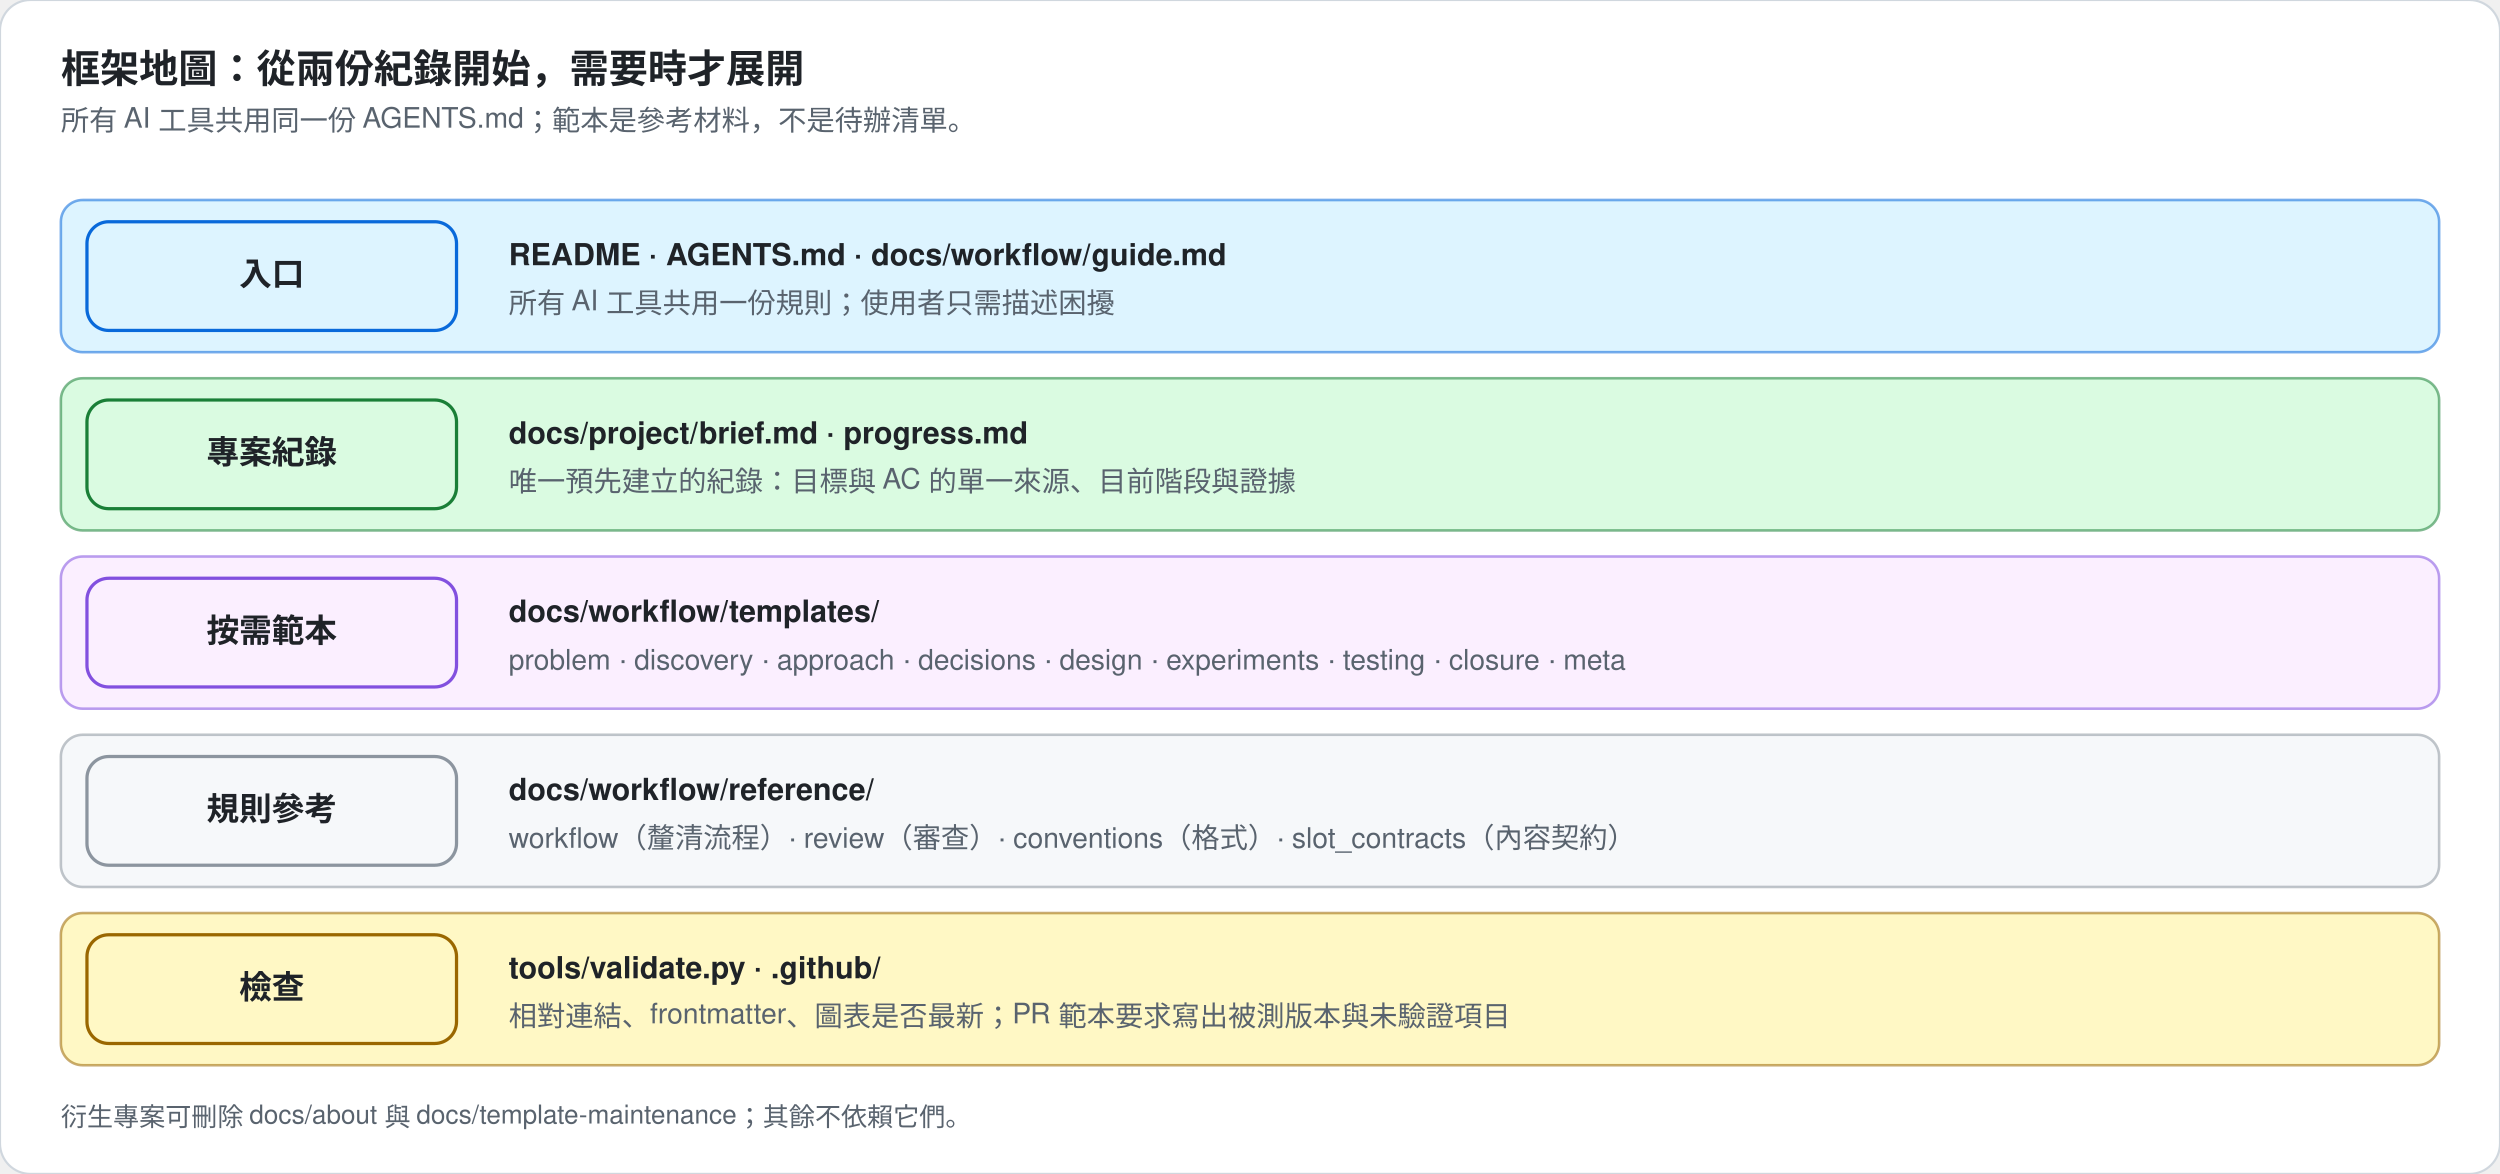
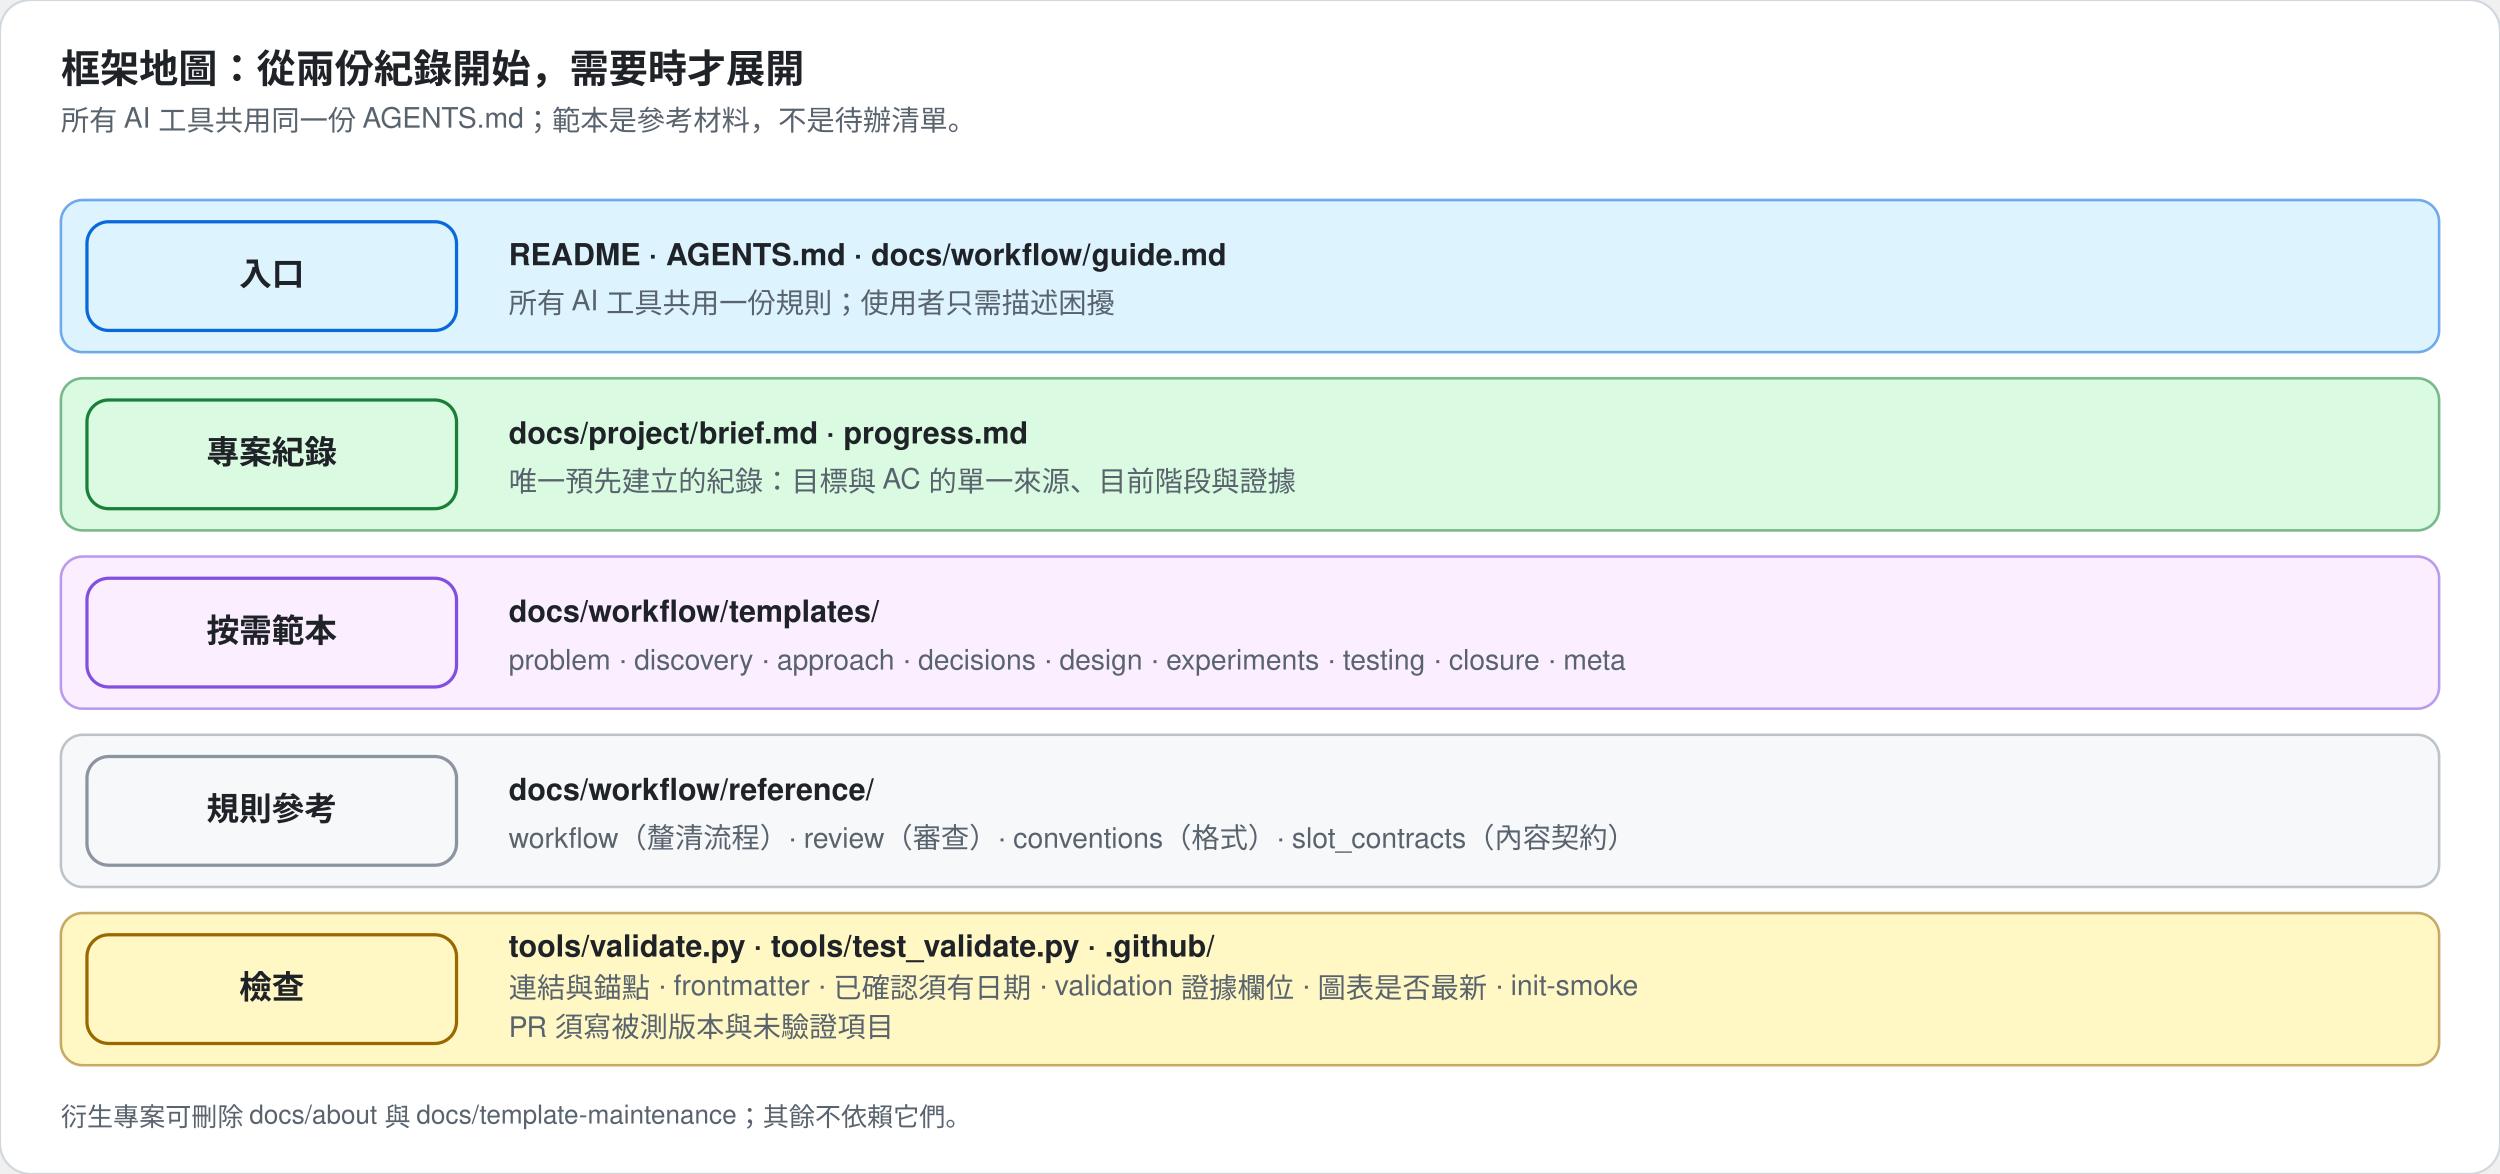
<svg xmlns="http://www.w3.org/2000/svg" viewBox="0 0 1150 540" width="1150" height="540" role="img" aria-label="框架地圖：從兩份紀錄開始，需要時才展開">
  <defs />
  <rect width="1150" height="540" rx="14" fill="#ffffff" stroke="#d0d7de" />
  <text x="28" y="38" font-family="-apple-system, BlinkMacSystemFont, 'Segoe UI', 'Noto Sans TC', 'PingFang TC', 'Microsoft JhengHei', Helvetica, Arial, sans-serif" font-size="18" font-weight="700" fill="#1f2328" text-anchor="start">框架地圖：從兩份紀錄開始，需要時才展開</text>
  <text x="28" y="60" font-family="-apple-system, BlinkMacSystemFont, 'Segoe UI', 'Noto Sans TC', 'PingFang TC', 'Microsoft JhengHei', Helvetica, Arial, sans-serif" font-size="13" font-weight="400" fill="#59636e" text-anchor="start">所有 AI 工具共用同一份 AGENTS.md；範本是參考材料，不是待辦清單。</text>
  <rect x="28" y="92" width="1094" height="70" rx="10" fill="#ddf4ff" stroke="#0969da" stroke-width="1.2" stroke-opacity="0.55" />
  <rect x="40" y="102" width="170" height="50" rx="10" fill="#ddf4ff" stroke="#0969da" stroke-width="1.5" />
  <text x="125.0" y="131.3" font-family="-apple-system, BlinkMacSystemFont, 'Segoe UI', 'Noto Sans TC', 'PingFang TC', 'Microsoft JhengHei', Helvetica, Arial, sans-serif" font-size="15" font-weight="600" fill="#1f2328" text-anchor="middle">入口</text>
  <text x="234" y="122" font-family="-apple-system, BlinkMacSystemFont, 'Segoe UI', 'Noto Sans TC', 'PingFang TC', 'Microsoft JhengHei', Helvetica, Arial, sans-serif" font-size="14" font-weight="600" fill="#1f2328" text-anchor="start">README · AGENTS.md · docs/workflow/guide.md</text>
  <text x="234" y="144" font-family="-apple-system, BlinkMacSystemFont, 'Segoe UI', 'Noto Sans TC', 'PingFang TC', 'Microsoft JhengHei', Helvetica, Arial, sans-serif" font-size="13" font-weight="400" fill="#59636e" text-anchor="start">所有 AI 工具共用一份規則；使用者只需描述困擾</text>
  <rect x="28" y="174" width="1094" height="70" rx="10" fill="#dafbe1" stroke="#1a7f37" stroke-width="1.2" stroke-opacity="0.55" />
  <rect x="40" y="184" width="170" height="50" rx="10" fill="#dafbe1" stroke="#1a7f37" stroke-width="1.5" />
  <text x="125.0" y="213.3" font-family="-apple-system, BlinkMacSystemFont, 'Segoe UI', 'Noto Sans TC', 'PingFang TC', 'Microsoft JhengHei', Helvetica, Arial, sans-serif" font-size="15" font-weight="600" fill="#1f2328" text-anchor="middle">專案紀錄</text>
  <text x="234" y="204" font-family="-apple-system, BlinkMacSystemFont, 'Segoe UI', 'Noto Sans TC', 'PingFang TC', 'Microsoft JhengHei', Helvetica, Arial, sans-serif" font-size="14" font-weight="600" fill="#1f2328" text-anchor="start">docs/project/brief.md · progress.md</text>
  <text x="234" y="226" font-family="-apple-system, BlinkMacSystemFont, 'Segoe UI', 'Noto Sans TC', 'PingFang TC', 'Microsoft JhengHei', Helvetica, Arial, sans-serif" font-size="13" font-weight="400" fill="#59636e" text-anchor="start">唯一預先建立的紀錄：目標與 AC 的單一來源、目前階段與證據</text>
  <rect x="28" y="256" width="1094" height="70" rx="10" fill="#fbefff" stroke="#8250df" stroke-width="1.2" stroke-opacity="0.55" />
  <rect x="40" y="266" width="170" height="50" rx="10" fill="#fbefff" stroke="#8250df" stroke-width="1.5" />
  <text x="125.0" y="295.4" font-family="-apple-system, BlinkMacSystemFont, 'Segoe UI', 'Noto Sans TC', 'PingFang TC', 'Microsoft JhengHei', Helvetica, Arial, sans-serif" font-size="15" font-weight="600" fill="#1f2328" text-anchor="middle">按需範本</text>
  <text x="234" y="286" font-family="-apple-system, BlinkMacSystemFont, 'Segoe UI', 'Noto Sans TC', 'PingFang TC', 'Microsoft JhengHei', Helvetica, Arial, sans-serif" font-size="14" font-weight="600" fill="#1f2328" text-anchor="start">docs/workflow/templates/</text>
  <text x="234" y="308" font-family="-apple-system, BlinkMacSystemFont, 'Segoe UI', 'Noto Sans TC', 'PingFang TC', 'Microsoft JhengHei', Helvetica, Arial, sans-serif" font-size="13" font-weight="400" fill="#59636e" text-anchor="start">problem · discovery · approach · decisions · design · experiments · testing · closure · meta</text>
  <rect x="28" y="338" width="1094" height="70" rx="10" fill="#f6f8fa" stroke="#8c959f" stroke-width="1.2" stroke-opacity="0.55" />
  <rect x="40" y="348" width="170" height="50" rx="10" fill="#f6f8fa" stroke="#8c959f" stroke-width="1.5" />
  <text x="125.0" y="377.4" font-family="-apple-system, BlinkMacSystemFont, 'Segoe UI', 'Noto Sans TC', 'PingFang TC', 'Microsoft JhengHei', Helvetica, Arial, sans-serif" font-size="15" font-weight="600" fill="#1f2328" text-anchor="middle">規則參考</text>
  <text x="234" y="368" font-family="-apple-system, BlinkMacSystemFont, 'Segoe UI', 'Noto Sans TC', 'PingFang TC', 'Microsoft JhengHei', Helvetica, Arial, sans-serif" font-size="14" font-weight="600" fill="#1f2328" text-anchor="start">docs/workflow/reference/</text>
  <text x="234" y="390" font-family="-apple-system, BlinkMacSystemFont, 'Segoe UI', 'Noto Sans TC', 'PingFang TC', 'Microsoft JhengHei', Helvetica, Arial, sans-serif" font-size="13" font-weight="400" fill="#59636e" text-anchor="start">workflow（釐清流程）· review（審查）· conventions（格式）· slot_contracts（內容契約）</text>
  <rect x="28" y="420" width="1094" height="70" rx="10" fill="#fff8c5" stroke="#9a6700" stroke-width="1.2" stroke-opacity="0.55" />
  <rect x="40" y="430" width="170" height="50" rx="10" fill="#fff8c5" stroke="#9a6700" stroke-width="1.5" />
  <text x="125.0" y="459.4" font-family="-apple-system, BlinkMacSystemFont, 'Segoe UI', 'Noto Sans TC', 'PingFang TC', 'Microsoft JhengHei', Helvetica, Arial, sans-serif" font-size="15" font-weight="600" fill="#1f2328" text-anchor="middle">檢查</text>
-   <text x="234" y="450" font-family="-apple-system, BlinkMacSystemFont, 'Segoe UI', 'Noto Sans TC', 'PingFang TC', 'Microsoft JhengHei', Helvetica, Arial, sans-serif" font-size="14" font-weight="600" fill="#1f2328" text-anchor="start">tools/validate.py · .github/</text>
-   <text x="234" y="472" font-family="-apple-system, BlinkMacSystemFont, 'Segoe UI', 'Noto Sans TC', 'PingFang TC', 'Microsoft JhengHei', Helvetica, Arial, sans-serif" font-size="13" font-weight="400" fill="#59636e" text-anchor="start">相對連結、frontmatter、圖表是否最新；PR 範本要求寫出被測版本與未驗證項目</text>
+   <text x="234" y="440" font-family="-apple-system, BlinkMacSystemFont, 'Segoe UI', 'Noto Sans TC', 'PingFang TC', 'Microsoft JhengHei', Helvetica, Arial, sans-serif" font-size="14" font-weight="600" fill="#1f2328" text-anchor="start">tools/validate.py · tools/test_validate.py · .github/</text>
+   <text x="234" y="459" font-family="-apple-system, BlinkMacSystemFont, 'Segoe UI', 'Noto Sans TC', 'PingFang TC', 'Microsoft JhengHei', Helvetica, Arial, sans-serif" font-size="13" font-weight="400" fill="#59636e" text-anchor="start">連結與錨點 · frontmatter · 已確認須有日期 · validation 證據欄位 · 圖表是否最新 · init-smoke</text>
+   <text x="234" y="477" font-family="-apple-system, BlinkMacSystemFont, 'Segoe UI', 'Noto Sans TC', 'PingFang TC', 'Microsoft JhengHei', Helvetica, Arial, sans-serif" font-size="13" font-weight="400" fill="#59636e" text-anchor="start">PR 須寫被測版本與未驗證項目</text>
  <text x="28" y="518" font-family="-apple-system, BlinkMacSystemFont, 'Segoe UI', 'Noto Sans TC', 'PingFang TC', 'Microsoft JhengHei', Helvetica, Arial, sans-serif" font-size="12" font-weight="400" fill="#59636e" text-anchor="start">衍生專案可刪除 docs/about 與 docs/template-maintenance；其餘不依賴它們。</text>
</svg>
